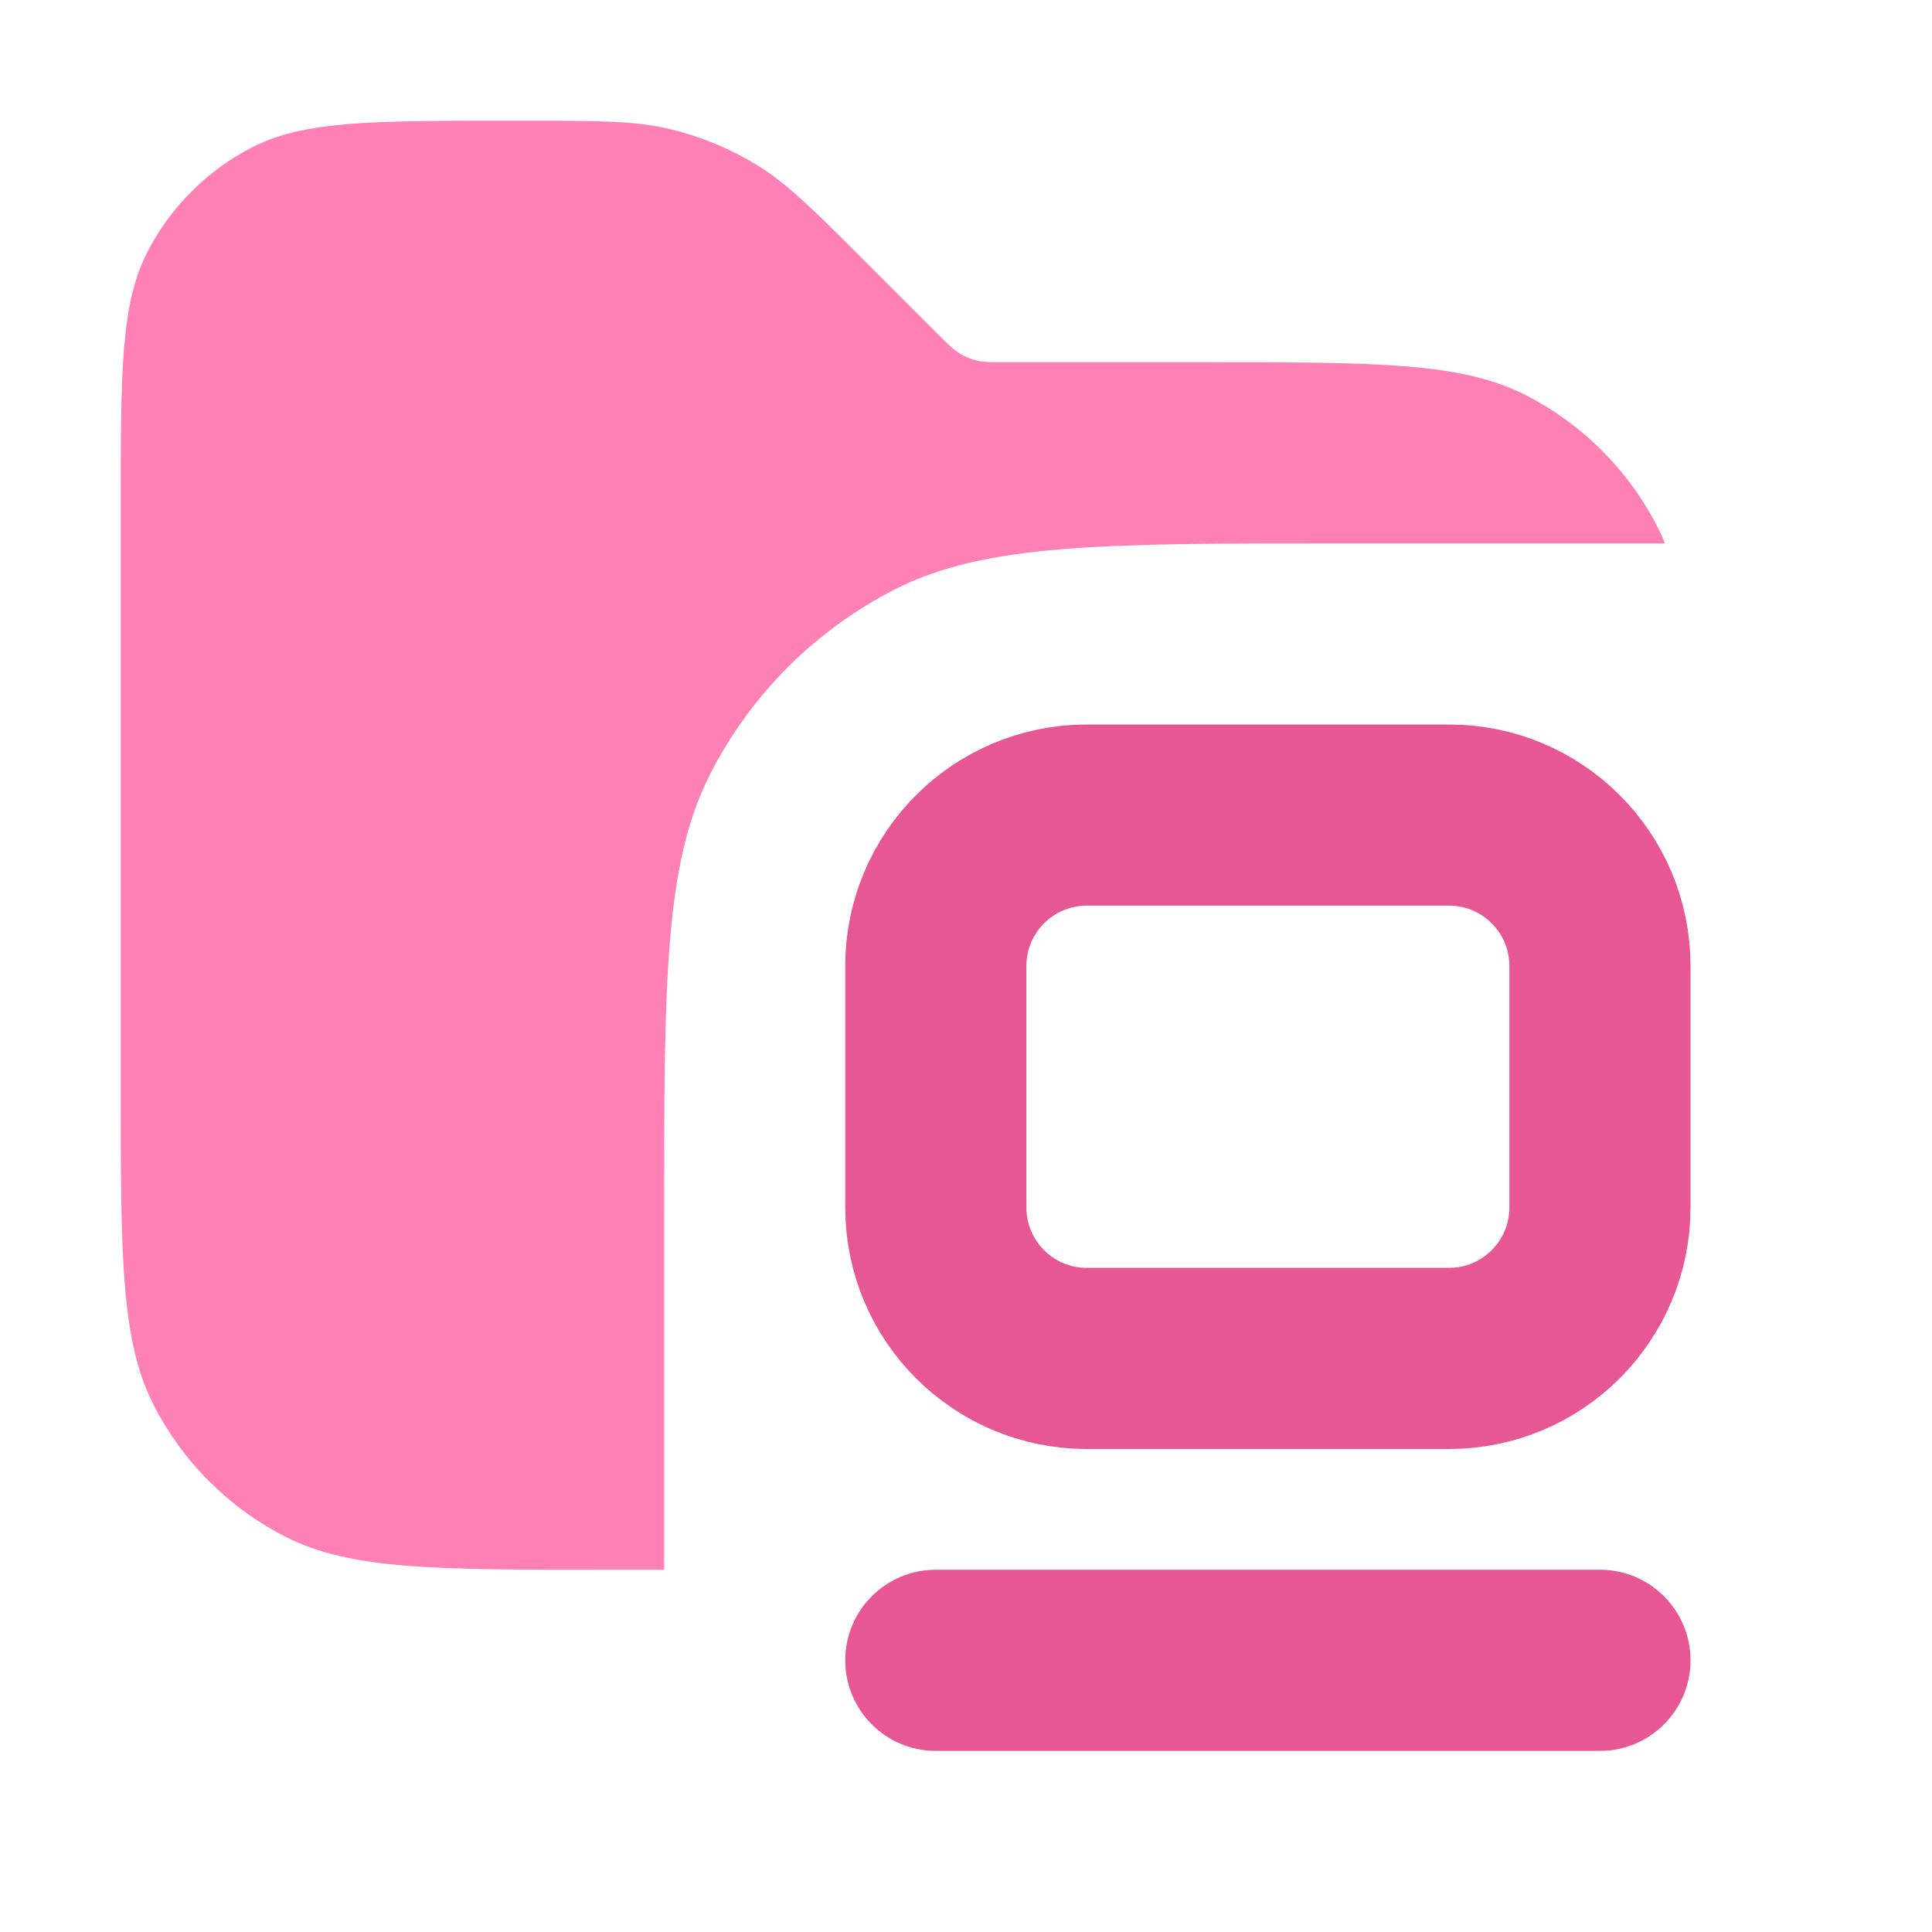
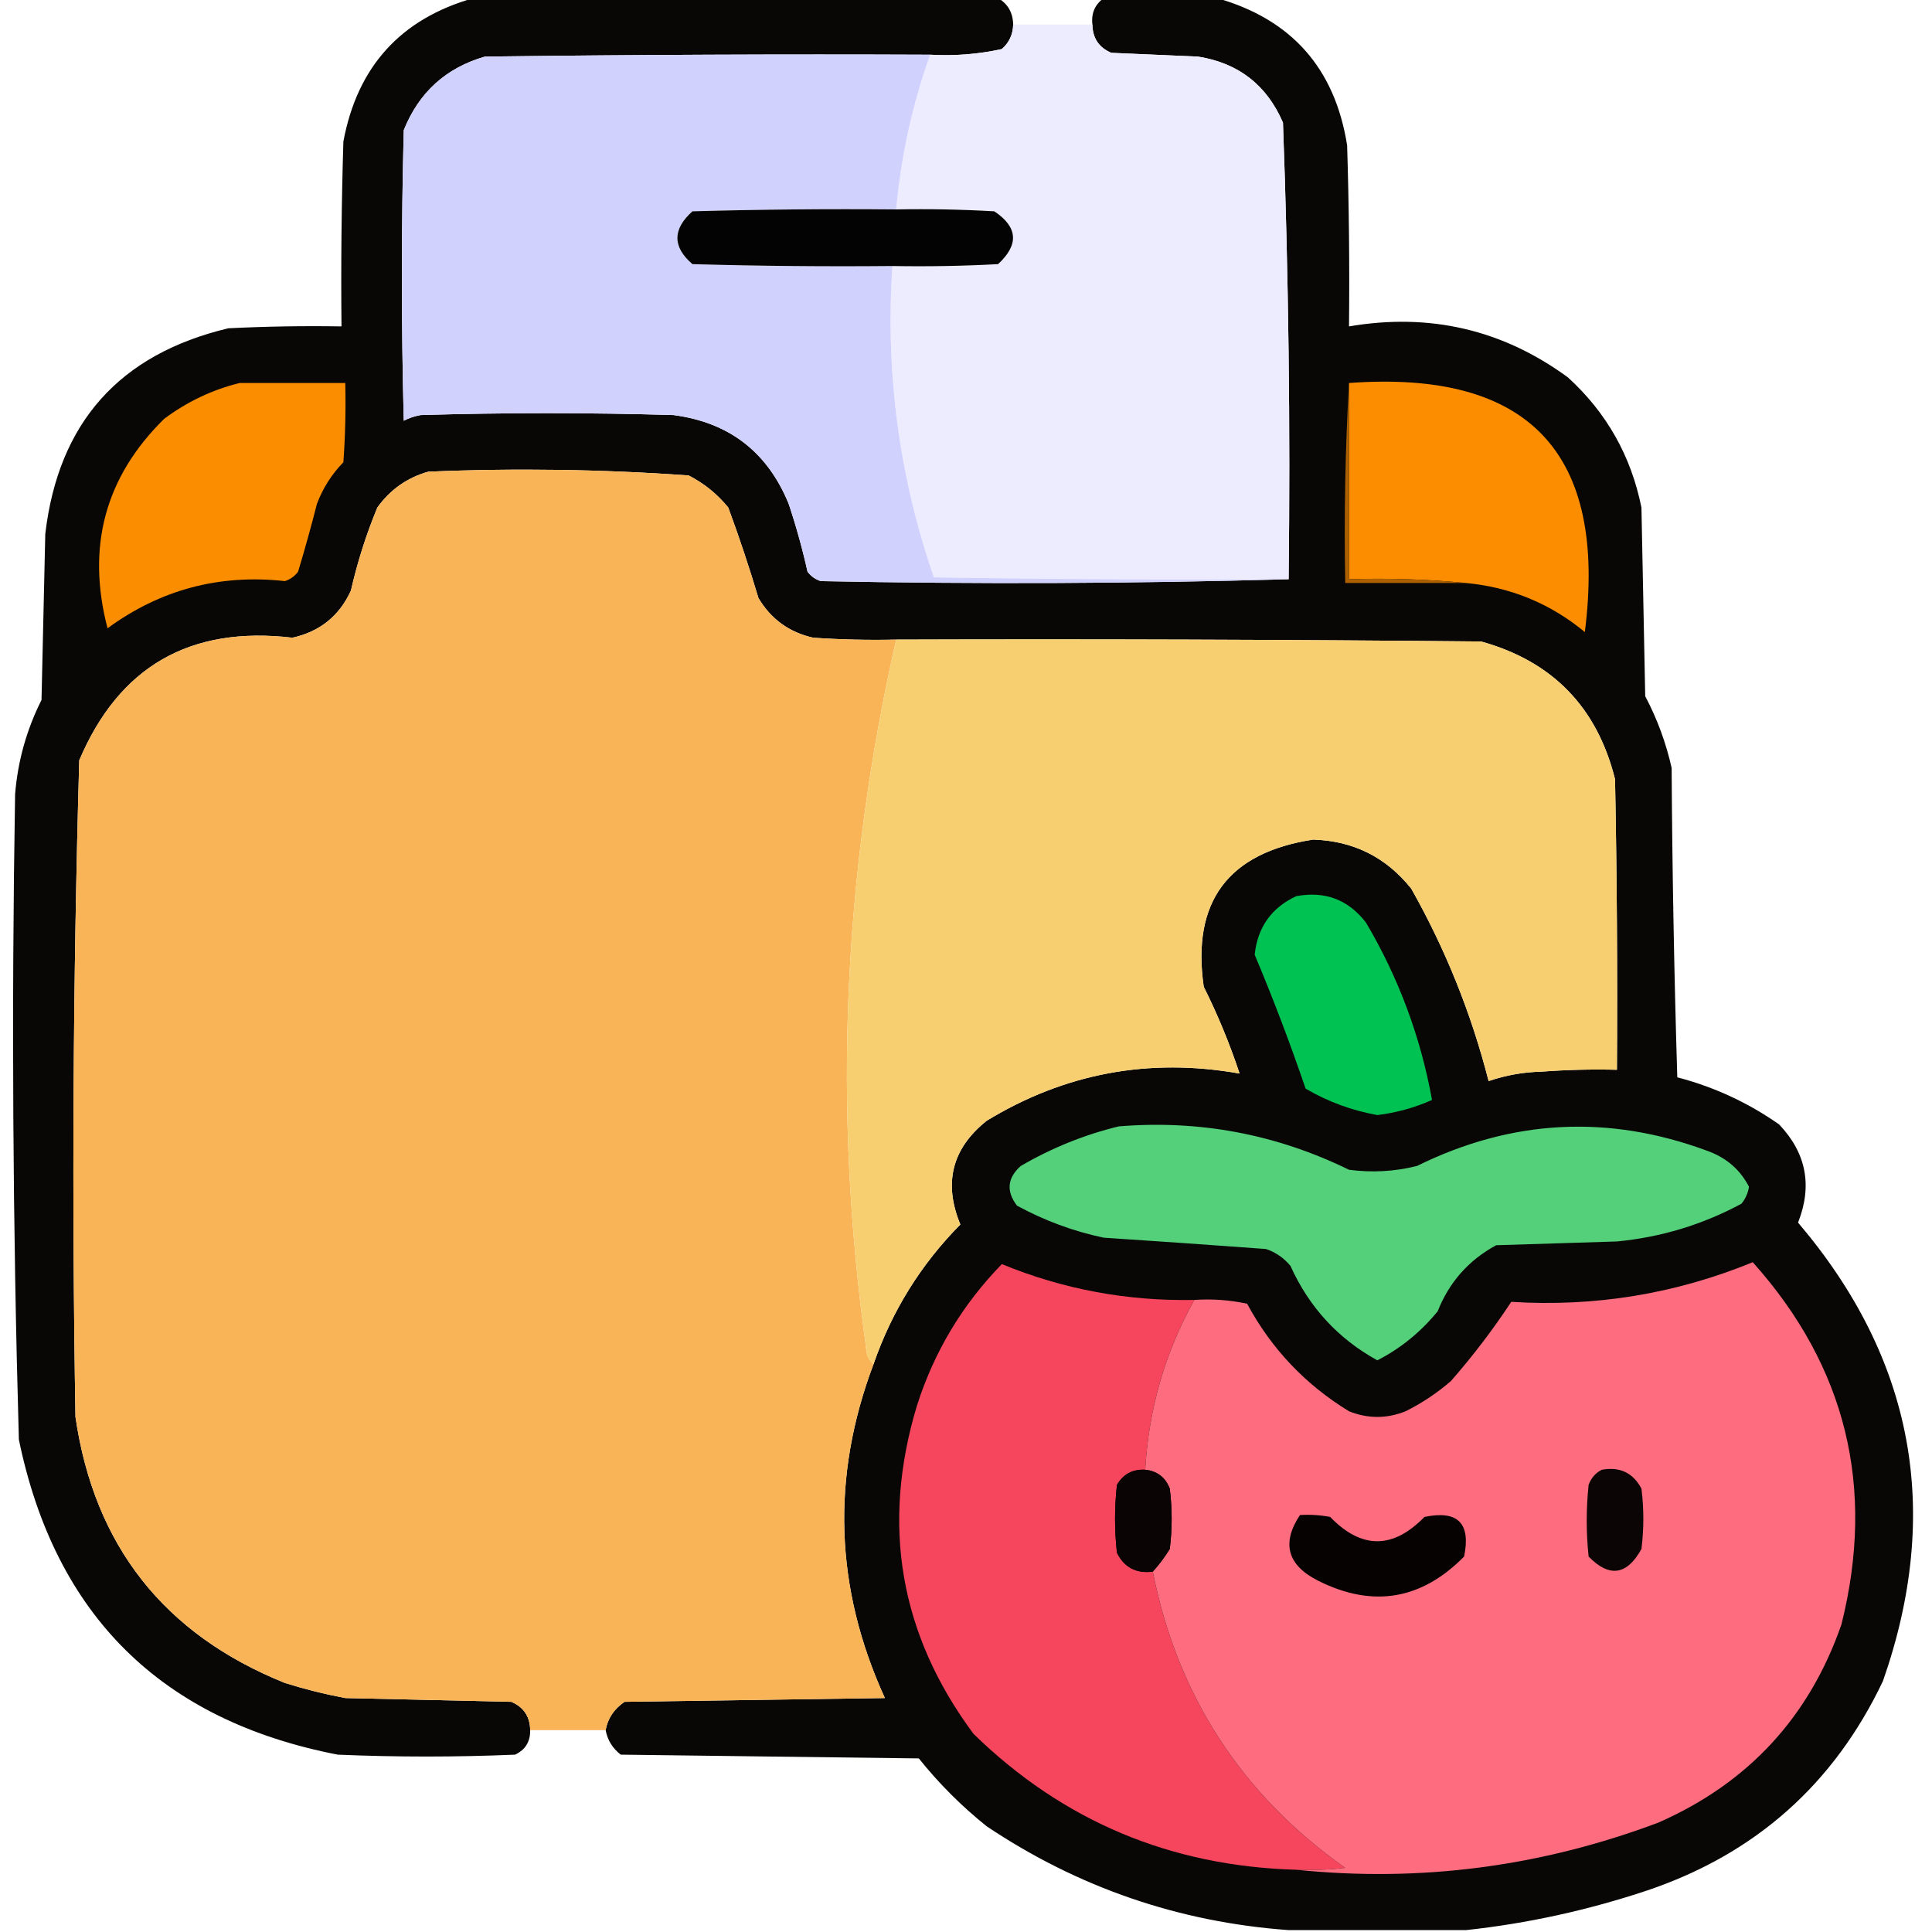
- <svg xmlns="http://www.w3.org/2000/svg" width="16" height="16" viewBox="0 0 16 16" fill="none">
-   <path opacity="0.8" fill-rule="evenodd" clip-rule="evenodd" d="M1 4.2V9C1 10.4 1 11.1 1.272 11.635C1.512 12.105 1.895 12.488 2.365 12.727C2.9 13 3.6 13 5 13H5.5V10.1C5.5 8.14 5.5 7.16 5.881 6.411C6.217 5.752 6.752 5.217 7.411 4.881C8.16 4.5 9.14 4.5 11.1 4.5H13.789C13.77 4.454 13.75 4.409 13.727 4.365C13.488 3.895 13.105 3.512 12.635 3.272C12.1 3 11.4 3 10 3H8.331C8.209 3 8.148 3 8.09 2.986C8.039 2.974 7.991 2.954 7.946 2.926C7.895 2.895 7.852 2.852 7.766 2.766L7.766 2.766L7.766 2.766L7.172 2.172C6.739 1.739 6.523 1.523 6.271 1.368C6.047 1.231 5.803 1.13 5.548 1.069C5.26 1 4.955 1 4.343 1H4.2C3.08 1 2.52 1 2.092 1.218C1.716 1.41 1.41 1.716 1.218 2.092C1 2.52 1 3.08 1 4.2Z" fill="#FF60A3" />
-   <rect x="7.75" y="6.75" width="5.5" height="4.5" rx="1.25" stroke="#FF60A3" stroke-width="1.5" />
-   <rect x="7.75" y="6.75" width="5.5" height="4.5" rx="1.25" stroke="black" stroke-opacity="0.1" stroke-width="1.5" style="mix-blend-mode:plus-darker" />
-   <rect x="7" y="13" width="7" height="1.5" rx="0.75" fill="#FF60A3" />
-   <rect x="7" y="13" width="7" height="1.5" rx="0.75" fill="black" fill-opacity="0.1" style="mix-blend-mode:plus-darker" />
+ <svg xmlns="http://www.w3.org/2000/svg" version="1.1" width="512px" height="512px" style="shape-rendering:geometricPrecision; text-rendering:geometricPrecision; image-rendering:optimizeQuality; fill-rule:evenodd; clip-rule:evenodd">
+   <g>
+     <path style="opacity:0.98" fill="#030201" d="M 125.5,-0.5 C 171.833,-0.5 218.167,-0.5 264.5,-0.5C 267.095,1.014 268.429,3.348 268.5,6.5C 268.451,9.099 267.451,11.266 265.5,13C 259.258,14.37 252.925,14.87 246.5,14.5C 207.165,14.333 167.832,14.5 128.5,15C 118.185,17.98 111.018,24.48 107,34.5C 106.333,60.167 106.333,85.833 107,111.5C 108.399,110.773 109.899,110.273 111.5,110C 133.833,109.333 156.167,109.333 178.5,110C 193.216,111.94 203.382,119.773 209,133.5C 210.978,139.411 212.645,145.411 214,151.5C 214.903,152.701 216.069,153.535 217.5,154C 259.002,154.831 300.335,154.665 341.5,153.5C 341.983,113.106 341.483,72.772 340,32.5C 335.709,22.542 328.209,16.709 317.5,15C 309.833,14.667 302.167,14.333 294.5,14C 291.211,12.59 289.544,10.09 289.5,6.5C 289.15,3.547 290.15,1.213 292.5,-0.5C 302.5,-0.5 312.5,-0.5 322.5,-0.5C 342.273,5.111 353.773,18.11 357,38.5C 357.5,54.496 357.667,70.496 357.5,86.5C 378.877,82.846 398.211,87.346 415.5,100C 425.75,109.329 432.25,120.829 435,134.5C 435.333,151.167 435.667,167.833 436,184.5C 439.181,190.527 441.514,196.86 443,203.5C 443.167,230.839 443.667,258.173 444.5,285.5C 454.281,288.058 463.281,292.225 471.5,298C 478.689,305.571 480.356,314.237 476.5,324C 507.212,360.094 514.712,400.594 499,445.5C 486.014,472.818 465.181,491.318 436.5,501C 420.742,506.249 404.742,509.749 388.5,511.5C 372.833,511.5 357.167,511.5 341.5,511.5C 312.429,509.397 285.762,500.23 261.5,484C 254.833,478.667 248.833,472.667 243.5,466C 217.167,465.667 190.833,465.333 164.5,465C 162.334,463.322 161.001,461.155 160.5,458.5C 161.053,455.413 162.72,452.913 165.5,451C 188.5,450.667 211.5,450.333 234.5,450C 221.202,420.886 220.202,391.386 231.5,361.5C 236.377,347.409 244.044,335.076 254.5,324.5C 249.963,313.495 252.296,304.328 261.5,297C 282.195,284.413 304.528,280.247 328.5,284.5C 325.887,276.607 322.72,268.94 319,261.5C 315.775,238.959 325.442,225.959 348,222.5C 358.666,222.833 367.333,227.166 374,235.5C 383.082,251.576 389.915,268.576 394.5,286.5C 399.016,284.947 403.682,284.113 408.5,284C 415.158,283.5 421.825,283.334 428.5,283.5C 428.667,257.831 428.5,232.165 428,206.5C 423.24,187.408 411.407,175.241 392.5,170C 340.834,169.5 289.168,169.333 237.5,169.5C 230.159,169.666 222.826,169.5 215.5,169C 209.168,167.583 204.335,164.083 201,158.5C 198.583,150.413 195.916,142.413 193,134.5C 190.104,130.939 186.604,128.106 182.5,126C 159.563,124.365 136.563,124.031 113.5,125C 107.914,126.581 103.414,129.748 100,134.5C 97.052,141.622 94.719,148.955 93,156.5C 89.935,163.227 84.769,167.394 77.5,169C 50.377,165.802 31.544,176.635 21,201.5C 19.349,259.455 19.016,317.455 20,375.5C 24.975,409.602 43.475,433.102 75.5,446C 80.754,447.647 86.087,448.98 91.5,450C 106.167,450.333 120.833,450.667 135.5,451C 138.789,452.41 140.456,454.91 140.5,458.5C 140.556,461.561 139.222,463.728 136.5,465C 120.833,465.667 105.167,465.667 89.5,465C 42.773,455.94 14.607,428.107 5,381.5C 3.375,324.52 3.042,267.52 4,210.5C 4.707,201.711 7.041,193.378 11,185.5C 11.333,170.833 11.667,156.167 12,141.5C 15.45,112.049 31.616,93.882 60.5,87C 70.494,86.5 80.494,86.334 90.5,86.5C 90.333,70.163 90.5,53.83 91,37.5C 94.706,17.633 106.206,4.966 125.5,-0.5 Z" />
+   </g>
+   <g>
+     <path style="opacity:0.999" fill="#edebfe" d="M 268.5,6.5 C 275.5,6.5 282.5,6.5 289.5,6.5C 289.544,10.09 291.211,12.59 294.5,14C 302.167,14.333 309.833,14.667 317.5,15C 328.209,16.709 335.709,22.542 340,32.5C 341.483,72.772 341.983,113.106 341.5,153.5C 310.165,153.667 278.832,153.5 247.5,153C 238.277,126.322 234.61,98.822 236.5,70.5C 245.839,70.666 255.173,70.5 264.5,70C 270.092,64.833 269.759,60.167 263.5,56C 254.84,55.5 246.173,55.334 237.5,55.5C 238.768,41.432 241.768,27.766 246.5,14.5C 252.925,14.87 259.258,14.37 265.5,13C 267.451,11.266 268.451,9.099 268.5,6.5 Z" />
+   </g>
+   <g>
+     <path style="opacity:1" fill="#d1d1fd" d="M 246.5,14.5 C 241.768,27.766 238.768,41.432 237.5,55.5C 219.497,55.333 201.497,55.5 183.5,56C 178.188,60.761 178.188,65.428 183.5,70C 201.164,70.5 218.83,70.667 236.5,70.5C 234.61,98.822 238.277,126.322 247.5,153C 278.832,153.5 310.165,153.667 341.5,153.5C 300.335,154.665 259.002,154.831 217.5,154C 216.069,153.535 214.903,152.701 214,151.5C 212.645,145.411 210.978,139.411 209,133.5C 203.382,119.773 193.216,111.94 178.5,110C 156.167,109.333 133.833,109.333 111.5,110C 109.899,110.273 108.399,110.773 107,111.5C 106.333,85.833 106.333,60.167 107,34.5C 111.018,24.48 118.185,17.98 128.5,15C 167.832,14.5 207.165,14.333 246.5,14.5 Z" />
+   </g>
+   <g>
+     <path style="opacity:1" fill="#030303" d="M 237.5,55.5 C 246.173,55.334 254.84,55.5 263.5,56C 269.759,60.167 270.092,64.833 264.5,70C 255.173,70.5 245.839,70.666 236.5,70.5C 218.83,70.667 201.164,70.5 183.5,70C 178.188,65.428 178.188,60.761 183.5,56C 201.497,55.5 219.497,55.333 237.5,55.5 Z" />
+   </g>
+   <g>
+     <path style="opacity:1" fill="#fb8d00" d="M 63.5,101.5 C 72.833,101.5 82.167,101.5 91.5,101.5C 91.666,108.508 91.5,115.508 91,122.5C 87.918,125.659 85.584,129.325 84,133.5C 82.458,139.548 80.791,145.548 79,151.5C 78.097,152.701 76.931,153.535 75.5,154C 58.149,152.087 42.482,156.254 28.5,166.5C 22.856,144.895 27.856,126.395 43.5,111C 49.601,106.448 56.267,103.281 63.5,101.5 Z" />
+   </g>
+   <g>
+     <path style="opacity:1" fill="#fd8d00" d="M 357.5,101.5 C 405.174,98.008 426.007,120.008 420,167.5C 410.871,159.954 400.371,155.621 388.5,154.5C 378.347,153.506 368.014,153.172 357.5,153.5C 357.5,136.167 357.5,118.833 357.5,101.5 Z" />
+   </g>
+   <g>
+     <path style="opacity:1" fill="#f8b457" d="M 237.5,169.5 C 223.369,231.498 220.703,293.998 229.5,357C 229.569,358.986 230.235,360.486 231.5,361.5C 220.202,391.386 221.202,420.886 234.5,450C 211.5,450.333 188.5,450.667 165.5,451C 162.72,452.913 161.053,455.413 160.5,458.5C 153.833,458.5 147.167,458.5 140.5,458.5C 140.456,454.91 138.789,452.41 135.5,451C 120.833,450.667 106.167,450.333 91.5,450C 86.087,448.98 80.754,447.647 75.5,446C 43.475,433.102 24.975,409.602 20,375.5C 19.016,317.455 19.349,259.455 21,201.5C 31.544,176.635 50.377,165.802 77.5,169C 84.769,167.394 89.935,163.227 93,156.5C 94.719,148.955 97.052,141.622 100,134.5C 103.414,129.748 107.914,126.581 113.5,125C 136.563,124.031 159.563,124.365 182.5,126C 186.604,128.106 190.104,130.939 193,134.5C 195.916,142.413 198.583,150.413 201,158.5C 204.335,164.083 209.168,167.583 215.5,169C 222.826,169.5 230.159,169.666 237.5,169.5 Z" />
+   </g>
+   <g>
+     <path style="opacity:1" fill="#ac6000" d="M 357.5,101.5 C 357.5,118.833 357.5,136.167 357.5,153.5C 368.014,153.172 378.347,153.506 388.5,154.5C 377.833,154.5 367.167,154.5 356.5,154.5C 356.17,136.659 356.503,118.992 357.5,101.5 Z" />
+   </g>
+   <g>
+     <path style="opacity:1" fill="#f7cf70" d="M 237.5,169.5 C 289.168,169.333 340.834,169.5 392.5,170C 411.407,175.241 423.24,187.408 428,206.5C 428.5,232.165 428.667,257.831 428.5,283.5C 421.825,283.334 415.158,283.5 408.5,284C 403.682,284.113 399.016,284.947 394.5,286.5C 389.915,268.576 383.082,251.576 374,235.5C 367.333,227.166 358.666,222.833 348,222.5C 325.442,225.959 315.775,238.959 319,261.5C 322.72,268.94 325.887,276.607 328.5,284.5C 304.528,280.247 282.195,284.413 261.5,297C 252.296,304.328 249.963,313.495 254.5,324.5C 244.044,335.076 236.377,347.409 231.5,361.5C 230.235,360.486 229.569,358.986 229.5,357C 220.703,293.998 223.369,231.498 237.5,169.5 Z" />
+   </g>
+   <g>
+     <path style="opacity:1" fill="#00c253" d="M 343.5,237.5 C 351.126,236.066 357.292,238.399 362,244.5C 370.637,259.111 376.471,274.777 379.5,291.5C 374.873,293.563 370.04,294.896 365,295.5C 358.254,294.294 351.921,291.961 346,288.5C 341.904,276.482 337.404,264.649 332.5,253C 333.278,245.731 336.944,240.564 343.5,237.5 Z" />
+   </g>
+   <g>
+     <path style="opacity:1" fill="#53d079" d="M 296.5,298.5 C 317.906,296.748 338.239,300.581 357.5,310C 363.569,310.804 369.569,310.471 375.5,309C 400.625,296.601 426.292,295.267 452.5,305C 457.494,306.801 461.161,309.968 463.5,314.5C 463.24,316.187 462.573,317.687 461.5,319C 451.172,324.554 440.172,327.887 428.5,329C 417.833,329.333 407.167,329.667 396.5,330C 389.219,333.948 384.053,339.782 381,347.5C 376.493,353.022 371.16,357.356 365,360.5C 354.607,354.77 346.94,346.437 342,335.5C 340.269,333.383 338.102,331.883 335.5,331C 321.196,329.941 306.862,328.941 292.5,328C 284.432,326.301 276.765,323.468 269.5,319.5C 266.609,315.682 266.943,312.182 270.5,309C 278.752,304.2 287.418,300.7 296.5,298.5 Z" />
+   </g>
+   <g>
+     <path style="opacity:1" fill="#f6465d" d="M 316.5,344.5 C 308.727,358.488 304.393,373.488 303.5,389.5C 300.191,389.308 297.691,390.641 296,393.5C 295.333,399.5 295.333,405.5 296,411.5C 297.945,415.39 301.112,417.057 305.5,416.5C 312.057,449.447 329.057,475.614 356.5,495C 352.179,495.499 347.846,495.666 343.5,495.5C 310.164,494.571 281.664,482.571 258,459.5C 238.443,433.162 233.443,404.162 243,372.5C 247.568,358.191 255.068,345.691 265.5,335C 281.714,341.675 298.714,344.841 316.5,344.5 Z" />
+   </g>
+   <g>
+     <path style="opacity:1" fill="#fd6d7f" d="M 343.5,495.5 C 347.846,495.666 352.179,495.499 356.5,495C 329.057,475.614 312.057,449.447 305.5,416.5C 307.168,414.66 308.668,412.66 310,410.5C 310.667,405.167 310.667,399.833 310,394.5C 308.841,391.507 306.675,389.84 303.5,389.5C 304.393,373.488 308.727,358.488 316.5,344.5C 321.214,344.173 325.88,344.507 330.5,345.5C 336.925,357.426 345.925,366.926 357.5,374C 362.5,376 367.5,376 372.5,374C 376.844,371.829 380.844,369.163 384.5,366C 390.319,359.36 395.652,352.36 400.5,345C 422.676,346.396 444.009,342.896 464.5,334.5C 489.248,362.163 497.082,394.163 488,430.5C 479.47,455.031 463.304,472.531 439.5,483C 408.379,494.709 376.379,498.876 343.5,495.5 Z" />
+   </g>
+   <g>
+     <path style="opacity:1" fill="#0b0404" d="M 303.5,389.5 C 306.675,389.84 308.841,391.507 310,394.5C 310.667,399.833 310.667,405.167 310,410.5C 308.668,412.66 307.168,414.66 305.5,416.5C 301.112,417.057 297.945,415.39 296,411.5C 295.333,405.5 295.333,399.5 296,393.5C 297.691,390.641 300.191,389.308 303.5,389.5 Z" />
+   </g>
+   <g>
+     <path style="opacity:1" fill="#0c0505" d="M 424.5,389.5 C 429.28,388.641 432.78,390.308 435,394.5C 435.667,399.833 435.667,405.167 435,410.5C 431.154,417.466 426.487,418.133 421,412.5C 420.333,406.167 420.333,399.833 421,393.5C 421.69,391.65 422.856,390.316 424.5,389.5 Z" />
+   </g>
+   <g>
+     <path style="opacity:1" fill="#060202" d="M 344.5,401.5 C 347.187,401.336 349.854,401.503 352.5,402C 360.801,410.59 369.134,410.59 377.5,402C 386.333,400.167 389.833,403.667 388,412.5C 376.705,423.96 363.872,426.126 349.5,419C 341.186,414.874 339.519,409.04 344.5,401.5 Z" />
+   </g>
</svg>
